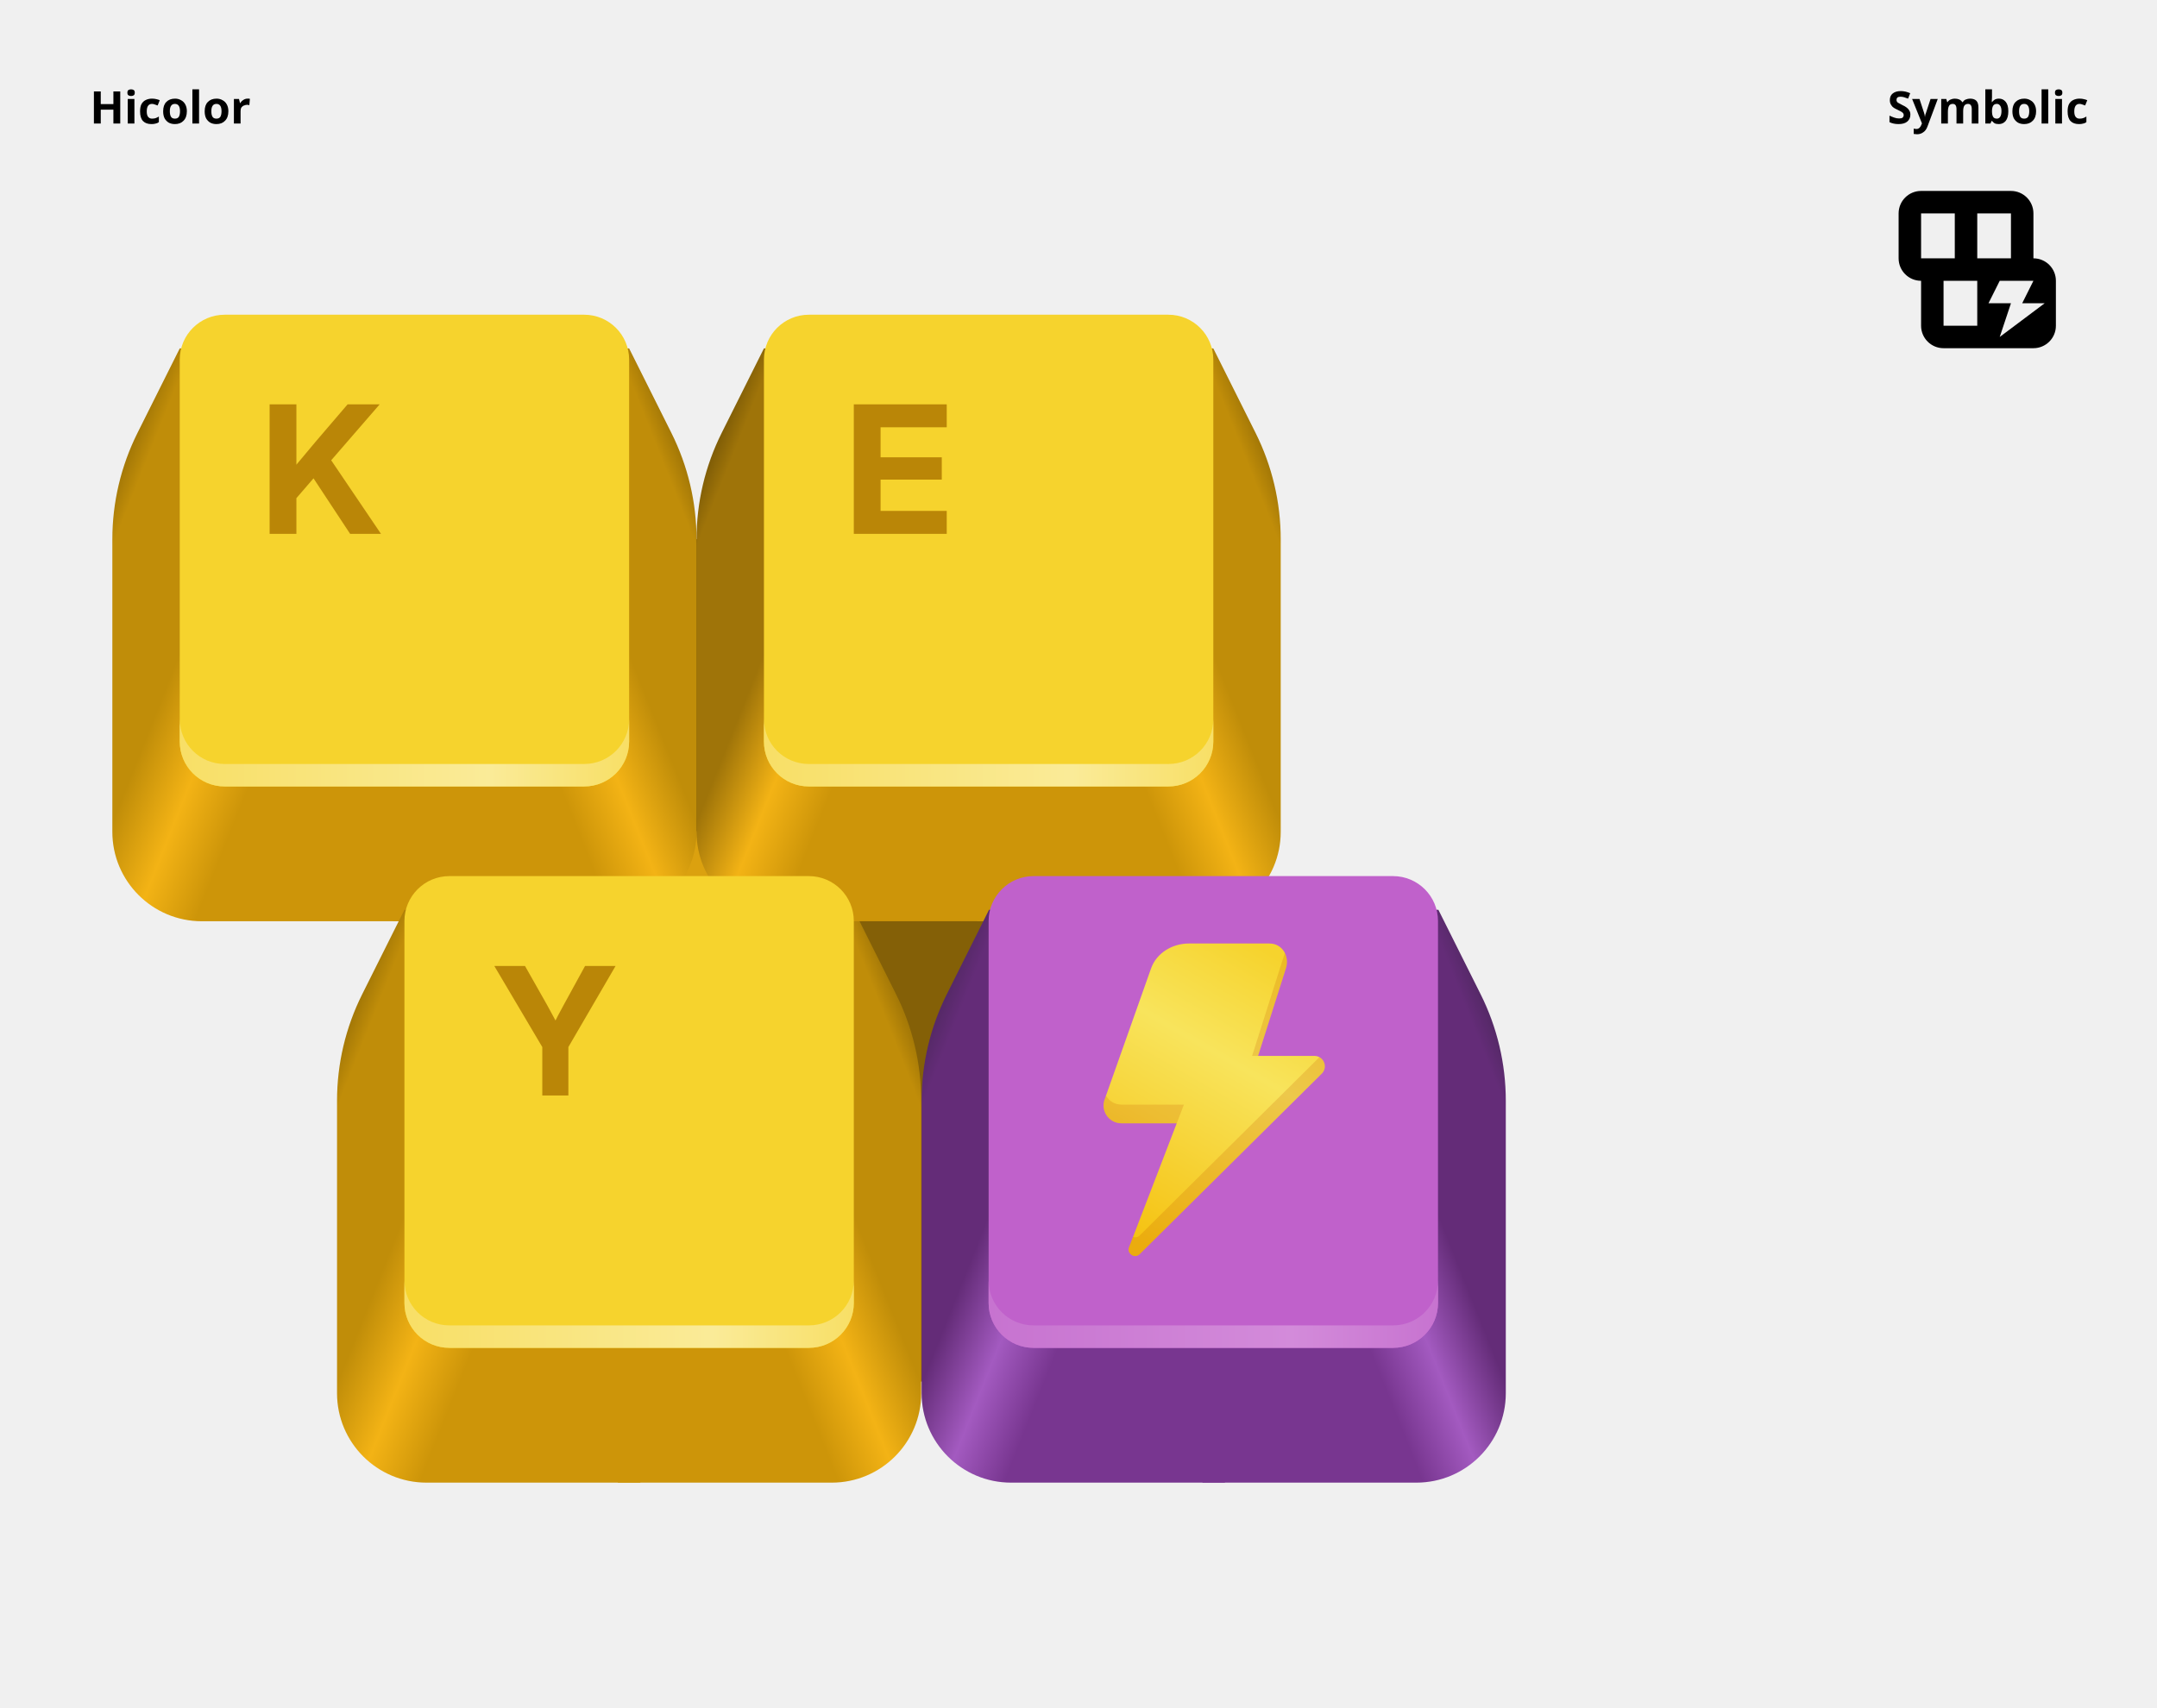
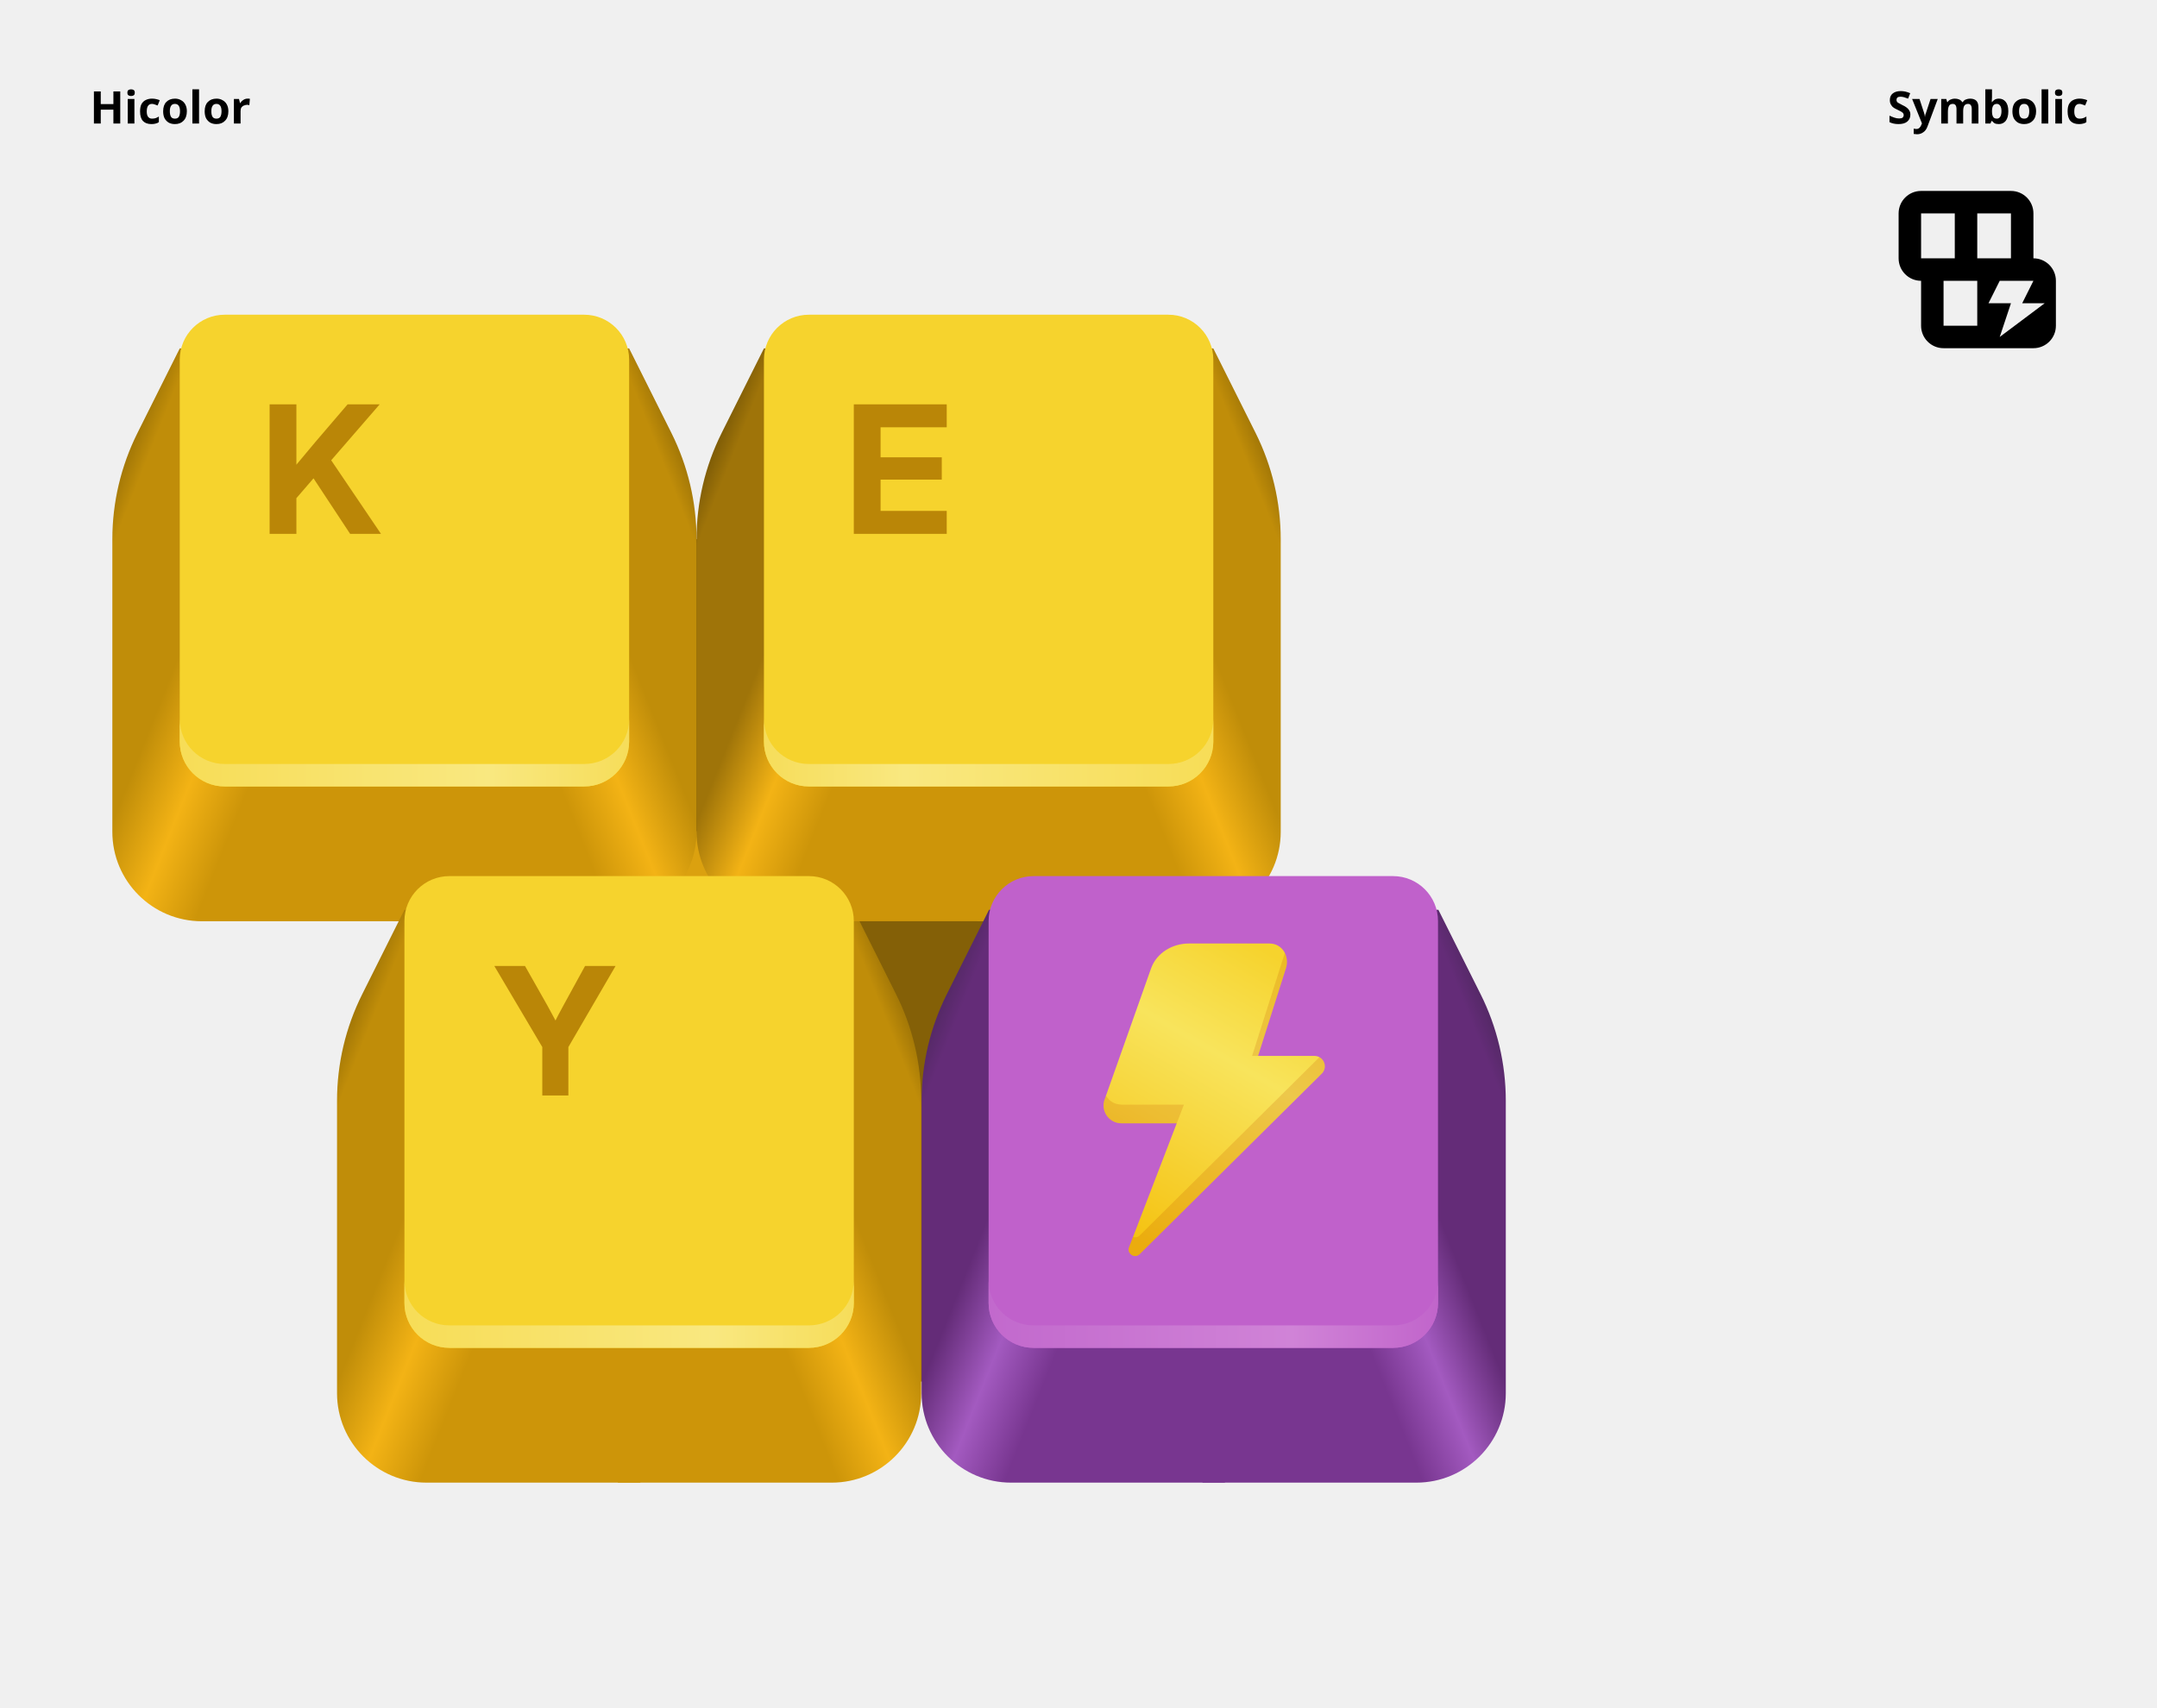
<svg xmlns="http://www.w3.org/2000/svg" xmlns:xlink="http://www.w3.org/1999/xlink" width="192" height="152" id="svg11300" version="1.0" style="display:inline;enable-background:new" viewBox="0 0 192 152" xml:space="preserve">
  <defs id="defs3">
+     <linearGradient id="linearGradient8">
+       <stop style="stop-color:#f7dd57;stop-opacity:1;" offset="0" id="stop6" />
+       <stop style="stop-color:#f9e880;stop-opacity:1;" offset="0.687" id="stop7" />
+       <stop style="stop-color:#f6dd5a;stop-opacity:1;" offset="1" id="stop8" />
+     </linearGradient>
    <linearGradient id="linearGradient134">
-       <stop style="stop-color:#c773d0;stop-opacity:1;" offset="0" id="stop134" />
-       <stop style="stop-color:#d38bda;stop-opacity:1;" offset="0.674" id="stop136" />
-       <stop style="stop-color:#c773d0;stop-opacity:1;" offset="1" id="stop135" />
-     </linearGradient>
-     <linearGradient id="linearGradient107">
-       <stop style="stop-color:#f8df66;stop-opacity:1;" offset="0" id="stop109" />
-       <stop style="stop-color:#faeb98;stop-opacity:1;" offset="0.687" id="stop129" />
-       <stop style="stop-color:#f8df66;stop-opacity:1;" offset="1" id="stop110" />
+       <stop style="stop-color:#c269cd;stop-opacity:1;" offset="0" id="stop134" />
+       <stop style="stop-color:#d083d7;stop-opacity:1;" offset="0.674" id="stop136" />
+       <stop style="stop-color:#c165cb;stop-opacity:1;" offset="1" id="stop135" />
    </linearGradient>
    <linearGradient id="linearGradient71">
      <stop style="stop-color:#783690;stop-opacity:1" offset="0" id="stop66" />
      <stop style="stop-color:#783690;stop-opacity:1" offset="0.426" id="stop67" />
      <stop style="stop-color:#a35ac0;stop-opacity:1;" offset="0.563" id="stop68" />
      <stop style="stop-color:#642c78;stop-opacity:1" offset="0.705" id="stop69" />
      <stop style="stop-color:#642c78;stop-opacity:1" offset="0.955" id="stop70" />
      <stop style="stop-color:#562968;stop-opacity:1;" offset="1" id="stop71" />
    </linearGradient>
    <linearGradient id="linearGradient47">
      <stop style="stop-color:#cd9509;stop-opacity:1;" offset="0" id="stop42" />
      <stop style="stop-color:#cd9509;stop-opacity:1;" offset="0.426" id="stop43" />
      <stop style="stop-color:#f3b315;stop-opacity:1;" offset="0.563" id="stop44" />
      <stop style="stop-color:#9f7409;stop-opacity:1;" offset="0.705" id="stop45" />
      <stop style="stop-color:#9f7409;stop-opacity:1;" offset="0.955" id="stop46" />
      <stop style="stop-color:#815e07;stop-opacity:1;" offset="1" id="stop47" />
    </linearGradient>
    <linearGradient id="linearGradient16">
      <stop style="stop-color:#cd9509;stop-opacity:1;" offset="0" id="stop11" />
      <stop style="stop-color:#cd9509;stop-opacity:1;" offset="0.426" id="stop12" />
      <stop style="stop-color:#f3b315;stop-opacity:1;" offset="0.563" id="stop13" />
      <stop style="stop-color:#c08d09;stop-opacity:1;" offset="0.705" id="stop14" />
      <stop style="stop-color:#c08d09;stop-opacity:1;" offset="0.955" id="stop15" />
      <stop style="stop-color:#a57907;stop-opacity:1;" offset="1" id="stop16" />
    </linearGradient>
    <linearGradient y2="236" x2="96" y1="236" x1="32" gradientTransform="translate(604.8168,170.5864)" gradientUnits="userSpaceOnUse" id="linearGradient1099" xlink:href="#linearGradient1036" />
    <linearGradient id="linearGradient1036">
      <stop id="stop1032" offset="0" style="stop-color:#d5d3cf;stop-opacity:1;" />
      <stop id="stop1034" offset="1" style="stop-color:#f6f5f4;stop-opacity:1" />
    </linearGradient>
    <radialGradient r="32" fy="-76" fx="-244" cy="-76" cx="-244" gradientTransform="matrix(0.8833333,0,0,0.8833333,-460.3502,463.1197)" gradientUnits="userSpaceOnUse" id="radialGradient1103" xlink:href="#linearGradient1069" />
    <linearGradient id="linearGradient1069">
      <stop id="stop1065" offset="0" style="stop-color:#d5d3cf;stop-opacity:1" />
      <stop id="stop1067-1" offset="1" style="stop-color:#949390;stop-opacity:1" />
    </linearGradient>
    <linearGradient gradientUnits="userSpaceOnUse" y2="232" x2="64" y1="262.5" x1="64" id="linearGradient1027" xlink:href="#linearGradient1025" gradientTransform="translate(-470.5864,432.8168)" />
    <linearGradient id="linearGradient1025">
      <stop id="stop1021" offset="0" style="stop-color:#9a9996;stop-opacity:1" />
      <stop id="stop1023" offset="1" style="stop-color:#77767b;stop-opacity:1" />
    </linearGradient>
    <clipPath clipPathUnits="userSpaceOnUse" id="clipPath1609-7">
      <path id="path1611-5" d="m 252,116 28,-28 v -8 h -36 v 36 z" style="fill:#e74747;stroke:none;stroke-width:0.25px;stroke-linecap:butt;stroke-linejoin:miter;stroke-opacity:1" />
    </clipPath>
    <linearGradient id="linearGradient1697">
      <stop id="stop1685" offset="0" style="stop-color:#deddda;stop-opacity:1" />
      <stop style="stop-color:#eeeeec;stop-opacity:1" offset="0.045" id="stop1687" />
      <stop id="stop1689" offset="0.091" style="stop-color:#deddda;stop-opacity:1" />
      <stop style="stop-color:#deddda;stop-opacity:1" offset="0.909" id="stop1691" />
      <stop id="stop1693" offset="0.955" style="stop-color:#eeeeec;stop-opacity:1" />
      <stop id="stop1695" offset="1" style="stop-color:#c0bfbc;stop-opacity:1" />
    </linearGradient>
    <clipPath clipPathUnits="userSpaceOnUse" id="clipPath1289">
      <path style="display:inline;opacity:1;vector-effect:none;fill:none;fill-opacity:1;stroke:#000000;stroke-width:4;stroke-linecap:round;stroke-linejoin:round;stroke-miterlimit:4;stroke-dasharray:none;stroke-dashoffset:0;stroke-opacity:1;marker:none;marker-start:none;marker-mid:none;marker-end:none;paint-order:normal;enable-background:new" d="m 64,-148 h 64 l 64,-64 64,64 h 192 c 17.728,0 32,14.272 32,32 v 288 c 0,17.728 -14.272,32 -32,32 H 256 l -64,-64 -64,64 H 64 C 46.272,204 32,189.728 32,172 v -288 c 0,-17.728 14.409,-34.199 32,-32 z" id="path1291" />
    </clipPath>
    <linearGradient id="paint3_linear-2-6-5" x2="1" gradientUnits="userSpaceOnUse" gradientTransform="matrix(0,6,-12,0,-64,209.9969)">
      <stop stop-color="#C01C27" id="stop91-0-7-4" />
      <stop offset="1" stop-color="#E01B24" id="stop93-2-5-7" />
    </linearGradient>
    <clipPath clipPathUnits="userSpaceOnUse" id="clipPath1609">
      <path id="path1611" d="m 252,116 28,-28 v -8 h -36 v 36 z" style="fill:#e74747;stroke:none;stroke-width:0.25px;stroke-linecap:butt;stroke-linejoin:miter;stroke-opacity:1" />
    </clipPath>
    <linearGradient id="linearGradient138">
      <stop style="stop-color:#f6d32d;stop-opacity:1;" offset="0" id="stop138" />
      <stop style="stop-color:#f8e45c;stop-opacity:1" offset="0.36" id="stop140" />
      <stop style="stop-color:#f5c211;stop-opacity:1" offset="1" id="stop139" />
    </linearGradient>
    <linearGradient id="linearGradient128">
      <stop style="stop-color:#cd9509;stop-opacity:1;" offset="0" id="stop123" />
      <stop style="stop-color:#cd9509;stop-opacity:1;" offset="0.519" id="stop124" />
      <stop style="stop-color:#f3b315;stop-opacity:1;" offset="0.629" id="stop125" />
      <stop style="stop-color:#a07407;stop-opacity:1;" offset="0.764" id="stop126" />
      <stop style="stop-color:#a07407;stop-opacity:1;" offset="0.955" id="stop127" />
      <stop style="stop-color:#8d6606;stop-opacity:1;" offset="1" id="stop128" />
    </linearGradient>
    <linearGradient id="linearGradient122">
      <stop style="stop-color:#cd9509;stop-opacity:1;" offset="0" id="stop117" />
      <stop style="stop-color:#cd9509;stop-opacity:1;" offset="0.519" id="stop118" />
      <stop style="stop-color:#f3b315;stop-opacity:1;" offset="0.629" id="stop119" />
      <stop style="stop-color:#c08d09;stop-opacity:1;" offset="0.764" id="stop120" />
      <stop style="stop-color:#c08d09;stop-opacity:1;" offset="0.955" id="stop121" />
      <stop style="stop-color:#bc8908;stop-opacity:1;" offset="1" id="stop122" />
    </linearGradient>
    <linearGradient id="linearGradient116">
      <stop style="stop-color:#783690;stop-opacity:1;" offset="0" id="stop111" />
      <stop style="stop-color:#783690;stop-opacity:1;" offset="0.519" id="stop112" />
      <stop style="stop-color:#ac68c7;stop-opacity:1;" offset="0.629" id="stop113" />
      <stop style="stop-color:#642c78;stop-opacity:1;" offset="0.764" id="stop114" />
      <stop style="stop-color:#642c78;stop-opacity:1;" offset="0.955" id="stop115" />
      <stop style="stop-color:#5d286f;stop-opacity:1;" offset="1" id="stop116" />
    </linearGradient>
    <linearGradient id="linearGradient108">
      <stop style="stop-color:#cd9509;stop-opacity:1;" offset="0" id="stop103" />
      <stop style="stop-color:#cd9509;stop-opacity:1;" offset="0.519" id="stop104" />
      <stop style="stop-color:#f3b315;stop-opacity:1;" offset="0.629" id="stop105" />
      <stop style="stop-color:#b38208;stop-opacity:1;" offset="0.764" id="stop106" />
      <stop style="stop-color:#b38208;stop-opacity:1;" offset="0.955" id="stop107" />
      <stop style="stop-color:#ad7d07;stop-opacity:1;" offset="1" id="stop108" />
    </linearGradient>
    <radialGradient r="32" fy="-76" fx="-244" cy="-76" cx="-244" gradientTransform="matrix(0.8833333,0,0,0.8833333,-460.3502,463.1197)" gradientUnits="userSpaceOnUse" id="radialGradient1103-3" xlink:href="#linearGradient1069" />
    <clipPath clipPathUnits="userSpaceOnUse" id="clipPath1609-7-4">
      <path id="path1611-5-7" d="m 252,116 28,-28 v -8 h -36 v 36 z" style="fill:#e74747;stroke:none;stroke-width:0.25px;stroke-linecap:butt;stroke-linejoin:miter;stroke-opacity:1" />
    </clipPath>
    <clipPath clipPathUnits="userSpaceOnUse" id="clipPath1289-6">
      <path style="display:inline;opacity:1;vector-effect:none;fill:none;fill-opacity:1;stroke:#000000;stroke-width:4;stroke-linecap:round;stroke-linejoin:round;stroke-miterlimit:4;stroke-dasharray:none;stroke-dashoffset:0;stroke-opacity:1;marker:none;marker-start:none;marker-mid:none;marker-end:none;paint-order:normal;enable-background:new" d="m 64,-148 h 64 l 64,-64 64,64 h 192 c 17.728,0 32,14.272 32,32 v 288 c 0,17.728 -14.272,32 -32,32 H 256 l -64,-64 -64,64 H 64 C 46.272,204 32,189.728 32,172 v -288 c 0,-17.728 14.409,-34.199 32,-32 z" id="path1291-8" />
    </clipPath>
    <linearGradient id="paint3_linear-2-6-5-8" x2="1" gradientUnits="userSpaceOnUse" gradientTransform="matrix(0,6,-12,0,-64,209.9969)">
      <stop stop-color="#C01C27" id="stop91-0-7-4-4" />
      <stop offset="1" stop-color="#E01B24" id="stop93-2-5-7-3" />
    </linearGradient>
    <clipPath clipPathUnits="userSpaceOnUse" id="clipPath1609-1">
      <path id="path1611-4" d="m 252,116 28,-28 v -8 h -36 v 36 z" style="fill:#e74747;stroke:none;stroke-width:0.25px;stroke-linecap:butt;stroke-linejoin:miter;stroke-opacity:1" />
    </clipPath>
    <linearGradient xlink:href="#linearGradient108" id="linearGradient23" gradientUnits="userSpaceOnUse" gradientTransform="translate(256.3032,-14.55844)" x1="-394.484" y1="291.078" x2="-363.052" y2="277.582" />
    <linearGradient xlink:href="#linearGradient108" id="linearGradient24" gradientUnits="userSpaceOnUse" gradientTransform="matrix(-1,0,0,1,-530.6127,-14.55844)" x1="-394.484" y1="291.078" x2="-363.052" y2="277.582" />
    <linearGradient xlink:href="#linearGradient122" id="linearGradient25" gradientUnits="userSpaceOnUse" gradientTransform="translate(238.3032,-60.55847)" x1="-394.484" y1="291.078" x2="-363.052" y2="277.582" />
    <linearGradient xlink:href="#linearGradient108" id="linearGradient26" gradientUnits="userSpaceOnUse" gradientTransform="matrix(-1,0,0,1,-548.6127,-60.55847)" x1="-394.484" y1="291.078" x2="-363.052" y2="277.582" />
    <linearGradient xlink:href="#linearGradient138" id="linearGradient27" gradientUnits="userSpaceOnUse" gradientTransform="translate(281.8857,-3.077879)" x1="-340.763" y1="247.071" x2="-354.817" y2="271.415" />
    <linearGradient xlink:href="#linearGradient116" id="linearGradient28" gradientUnits="userSpaceOnUse" gradientTransform="matrix(-1,0,0,1,-484.6127,-14.55844)" x1="-394.484" y1="291.078" x2="-363.052" y2="277.582" />
    <linearGradient xlink:href="#linearGradient116" id="linearGradient29" gradientUnits="userSpaceOnUse" gradientTransform="translate(302.3032,-14.55844)" x1="-394.484" y1="291.078" x2="-363.052" y2="277.582" />
    <linearGradient xlink:href="#linearGradient108" id="linearGradient30" gradientUnits="userSpaceOnUse" gradientTransform="translate(284.3032,-60.55847)" x1="-394.484" y1="291.078" x2="-363.052" y2="277.582" />
    <linearGradient xlink:href="#linearGradient128" id="linearGradient31" gradientUnits="userSpaceOnUse" gradientTransform="matrix(-1,0,0,1,-502.6127,-60.55847)" x1="-394.484" y1="291.078" x2="-363.052" y2="277.582" />
    <linearGradient xlink:href="#linearGradient16" id="linearGradient52" gradientUnits="userSpaceOnUse" gradientTransform="translate(424.4579,-53.05845)" x1="-394.484" y1="291.078" x2="-360.762" y2="277.624" />
    <linearGradient xlink:href="#linearGradient138" id="linearGradient3" gradientUnits="userSpaceOnUse" gradientTransform="translate(281.8857,-3.077879)" x1="-340.763" y1="247.071" x2="-354.817" y2="271.415" />
    <linearGradient xlink:href="#linearGradient16" id="linearGradient33" gradientUnits="userSpaceOnUse" gradientTransform="matrix(-1,0,0,1,-368.4579,-53.05845)" x1="-394.484" y1="291.078" x2="-360.762" y2="277.624" />
    <linearGradient xlink:href="#linearGradient47" id="linearGradient41" gradientUnits="userSpaceOnUse" gradientTransform="matrix(-1,0,0,1,-316.4579,-53.05845)" x1="-394.484" y1="291.078" x2="-360.762" y2="277.624" />
    <linearGradient xlink:href="#linearGradient16" id="linearGradient42" gradientUnits="userSpaceOnUse" gradientTransform="translate(476.4579,-53.05845)" x1="-394.484" y1="291.078" x2="-360.762" y2="277.624" />
    <linearGradient xlink:href="#linearGradient16" id="linearGradient50" gradientUnits="userSpaceOnUse" gradientTransform="matrix(-1,0,0,1,-348.4579,-3.077915)" x1="-394.484" y1="291.078" x2="-360.762" y2="277.624" />
    <linearGradient xlink:href="#linearGradient16" id="linearGradient51" gradientUnits="userSpaceOnUse" gradientTransform="translate(444.4579,-3.077915)" x1="-394.484" y1="291.078" x2="-360.762" y2="277.624" />
    <linearGradient xlink:href="#linearGradient71" id="linearGradient53" gradientUnits="userSpaceOnUse" gradientTransform="matrix(-1,0,0,1,-296.4228,-3.077915)" x1="-394.484" y1="291.078" x2="-360.762" y2="277.624" />
    <linearGradient xlink:href="#linearGradient71" id="linearGradient54" gradientUnits="userSpaceOnUse" gradientTransform="translate(496.4931,-3.077915)" x1="-394.484" y1="291.078" x2="-360.762" y2="277.624" />
    <radialGradient r="32" fy="-76" fx="-244" cy="-76" cx="-244" gradientTransform="matrix(0.8833333,0,0,0.8833333,-460.3502,463.1197)" gradientUnits="userSpaceOnUse" id="radialGradient1103-9" xlink:href="#linearGradient1069" />
    <clipPath clipPathUnits="userSpaceOnUse" id="clipPath1609-7-5">
      <path id="path1611-5-9" d="m 252,116 28,-28 v -8 h -36 v 36 z" style="fill:#e74747;stroke:none;stroke-width:0.25px;stroke-linecap:butt;stroke-linejoin:miter;stroke-opacity:1" />
    </clipPath>
    <clipPath clipPathUnits="userSpaceOnUse" id="clipPath1289-61">
      <path style="display:inline;opacity:1;vector-effect:none;fill:none;fill-opacity:1;stroke:#000000;stroke-width:4;stroke-linecap:round;stroke-linejoin:round;stroke-miterlimit:4;stroke-dasharray:none;stroke-dashoffset:0;stroke-opacity:1;marker:none;marker-start:none;marker-mid:none;marker-end:none;paint-order:normal;enable-background:new" d="m 64,-148 h 64 l 64,-64 64,64 h 192 c 17.728,0 32,14.272 32,32 v 288 c 0,17.728 -14.272,32 -32,32 H 256 l -64,-64 -64,64 H 64 C 46.272,204 32,189.728 32,172 v -288 c 0,-17.728 14.409,-34.199 32,-32 z" id="path1291-2" />
    </clipPath>
    <linearGradient id="paint3_linear-2-6-5-9" x2="1" gradientUnits="userSpaceOnUse" gradientTransform="matrix(0,6,-12,0,-64,209.9969)">
      <stop stop-color="#C01C27" id="stop91-0-7-4-3" />
      <stop offset="1" stop-color="#E01B24" id="stop93-2-5-7-1" />
    </linearGradient>
    <clipPath clipPathUnits="userSpaceOnUse" id="clipPath1609-9">
      <path id="path1611-47" d="m 252,116 28,-28 v -8 h -36 v 36 z" style="fill:#e74747;stroke:none;stroke-width:0.25px;stroke-linecap:butt;stroke-linejoin:miter;stroke-opacity:1" />
    </clipPath>
    <radialGradient r="32" fy="-76" fx="-244" cy="-76" cx="-244" gradientTransform="matrix(0.8833333,0,0,0.8833333,-460.3502,463.1197)" gradientUnits="userSpaceOnUse" id="radialGradient1103-3-2" xlink:href="#linearGradient1069" />
    <clipPath clipPathUnits="userSpaceOnUse" id="clipPath1609-7-4-6">
      <path id="path1611-5-7-8" d="m 252,116 28,-28 v -8 h -36 v 36 z" style="fill:#e74747;stroke:none;stroke-width:0.25px;stroke-linecap:butt;stroke-linejoin:miter;stroke-opacity:1" />
    </clipPath>
    <clipPath clipPathUnits="userSpaceOnUse" id="clipPath1289-6-9">
      <path style="display:inline;opacity:1;vector-effect:none;fill:none;fill-opacity:1;stroke:#000000;stroke-width:4;stroke-linecap:round;stroke-linejoin:round;stroke-miterlimit:4;stroke-dasharray:none;stroke-dashoffset:0;stroke-opacity:1;marker:none;marker-start:none;marker-mid:none;marker-end:none;paint-order:normal;enable-background:new" d="m 64,-148 h 64 l 64,-64 64,64 h 192 c 17.728,0 32,14.272 32,32 v 288 c 0,17.728 -14.272,32 -32,32 H 256 l -64,-64 -64,64 H 64 C 46.272,204 32,189.728 32,172 v -288 c 0,-17.728 14.409,-34.199 32,-32 z" id="path1291-8-2" />
    </clipPath>
    <linearGradient id="paint3_linear-2-6-5-8-6" x2="1" gradientUnits="userSpaceOnUse" gradientTransform="matrix(0,6,-12,0,-64,209.9969)">
      <stop stop-color="#C01C27" id="stop91-0-7-4-4-6" />
      <stop offset="1" stop-color="#E01B24" id="stop93-2-5-7-3-4" />
    </linearGradient>
    <clipPath clipPathUnits="userSpaceOnUse" id="clipPath1609-1-9">
      <path id="path1611-4-5" d="m 252,116 28,-28 v -8 h -36 v 36 z" style="fill:#e74747;stroke:none;stroke-width:0.25px;stroke-linecap:butt;stroke-linejoin:miter;stroke-opacity:1" />
    </clipPath>
-     <linearGradient xlink:href="#linearGradient107" id="linearGradient110" x1="8" y1="223.019" x2="48" y2="223.019" gradientUnits="userSpaceOnUse" />
-     <linearGradient xlink:href="#linearGradient107" id="linearGradient131" x1="60" y1="223.019" x2="100" y2="223.019" gradientUnits="userSpaceOnUse" />
-     <linearGradient xlink:href="#linearGradient107" id="linearGradient133" x1="28" y1="273" x2="68" y2="273" gradientUnits="userSpaceOnUse" />
+     <linearGradient xlink:href="#linearGradient8" id="linearGradient110" x1="8" y1="223.019" x2="48" y2="223.019" gradientUnits="userSpaceOnUse" />
+     <linearGradient xlink:href="#linearGradient8" id="linearGradient131" x1="60" y1="223.019" x2="100" y2="223.019" gradientUnits="userSpaceOnUse" gradientTransform="matrix(-1,0,0,1,160,0)" />
+     <linearGradient xlink:href="#linearGradient8" id="linearGradient133" x1="28" y1="273" x2="68" y2="273" gradientUnits="userSpaceOnUse" />
    <linearGradient xlink:href="#linearGradient134" id="linearGradient135" x1="80" y1="273" x2="120" y2="273" gradientUnits="userSpaceOnUse" />
  </defs>
  <g id="layer1" style="display:inline" transform="translate(8,-156)">
    <g id="layer4" style="display:inline">
      <rect y="172" x="9.2651362e-08" height="128" width="128" id="hicolor" style="display:inline;overflow:visible;visibility:visible;fill:#f0f0f0;fill-opacity:0;fill-rule:nonzero;stroke:none;stroke-width:0.5;marker:none;enable-background:accumulate" />
      <rect style="display:inline;overflow:visible;visibility:visible;fill:#f0f0f0;fill-opacity:0;fill-rule:nonzero;stroke:none;stroke-width:0.5;marker:none;enable-background:accumulate" id="symbolic" width="16" height="16" x="160" y="172" />
    </g>
    <g id="layer2" style="display:inline">
      <g style="display:inline;fill:#000000;enable-background:new" transform="matrix(7.991171,0,0,8.003641,-167.7909,-4846.078)" id="g12027" />
      <rect style="display:inline;overflow:visible;visibility:visible;fill:#f0f0f0;fill-opacity:1;fill-rule:nonzero;stroke:none;stroke-width:0.5;marker:none;enable-background:accumulate" id="128" width="128" height="128" x="9.2651362e-08" y="172" />
      <g id="g883" style="fill:none;fill-opacity:0.251;stroke:#a579b3;stroke-opacity:1" transform="translate(-24,24)" />
      <g id="g900" style="fill:none;fill-opacity:0.251;stroke:#a579b3;stroke-opacity:1" transform="translate(-24,24)" />
      <rect y="172" x="160" height="16" width="16" id="16" style="display:inline;overflow:visible;visibility:visible;fill:#f0f0f0;fill-opacity:1;fill-rule:nonzero;stroke:none;stroke-width:0.5;marker:none;enable-background:accumulate" />
      <text xml:space="preserve" style="font-style:normal;font-variant:normal;font-weight:bold;font-stretch:normal;font-size:4px;line-height:125%;font-family:Cantarell;-inkscape-font-specification:'Cantarell, Bold';text-align:start;writing-mode:lr-tb;text-anchor:start;display:inline;fill:#000000;fill-opacity:1;stroke:none;stroke-width:0.333;enable-background:new" x="0" y="167" id="text863">
        <tspan style="font-size:4px;stroke-width:0.333" id="tspan861" x="0" y="167">Hicolor</tspan>
      </text>
      <text id="text867" y="167" x="160" style="font-style:normal;font-variant:normal;font-weight:bold;font-stretch:normal;font-size:4px;line-height:125%;font-family:Cantarell;-inkscape-font-specification:'Cantarell, Bold';text-align:start;writing-mode:lr-tb;text-anchor:start;display:inline;fill:#000000;fill-opacity:1;stroke:none;stroke-width:0.333;enable-background:new" xml:space="preserve">
        <tspan y="167" x="160" id="tspan865" style="font-size:4px;stroke-width:0.333">Symbolic</tspan>
      </text>
    </g>
    <g id="layer9" style="display:inline">
      <g style="display:inline;enable-background:new" id="g79" transform="translate(-62.91455,436.9156)">
        <g id="layer1-7" style="display:inline" transform="translate(8,-156)">
          <g id="layer4-7" style="display:inline" />
          <g id="layer2-5" style="display:inline">
            <g style="display:inline;fill:#000000;enable-background:new" transform="matrix(7.991171,0,0,8.003641,-167.7909,-4846.078)" id="g12027-9" />
            <g id="g883-7" style="fill:none;fill-opacity:0.251;stroke:#a579b3;stroke-opacity:1" transform="translate(-24,24)" />
            <g id="g900-6" style="fill:none;fill-opacity:0.251;stroke:#a579b3;stroke-opacity:1" transform="translate(-24,24)" />
            <path id="rect51" style="color:#000000;display:inline;fill:#000000;-inkscape-stroke:none;enable-background:new" d="m 217.915,-107.916 c -1.105,0 -2,0.895 -2,2 v 4 c 0,1.105 0.895,2 2,2 v 4 c 0,1.105 0.895,2 2,2 h 3 1 4 c 1.105,0 2,-0.895 2,-2 v -4 c 0,-1.105 -0.895,-2 -2,-2 v -4 c 0,-1.105 -0.895,-2 -2,-2 h -3 -2 z m 0,2 h 3 v 4 h -3 z m 5,0 h 3 v 4 h -2 -1 z m -3,6 h 1 2 v 4 h -3 z m 5,0 h 3 l -1,2 h 2 l -4,3 1,-3 h -2 z" />
          </g>
          <g id="layer9-3" style="display:inline" />
        </g>
      </g>
    </g>
    <g id="g56">
      <rect style="fill:#9a9996;stroke-width:2" id="rect72" width="20" height="22" x="-480.984" y="216.958" />
      <rect ry="8" rx="8" y="198.958" x="-514.984" height="76" width="112" id="rect49" style="display:inline;vector-effect:none;fill:#c64600;fill-opacity:1;stroke:none;stroke-width:0.25;stroke-linecap:butt;stroke-linejoin:miter;stroke-miterlimit:4;stroke-dasharray:none;stroke-dashoffset:0;stroke-opacity:1;marker:none;marker-start:none;marker-mid:none;marker-end:none;paint-order:normal;enable-background:new" />
      <rect style="display:inline;vector-effect:none;fill:#ff7800;fill-opacity:1;stroke:none;stroke-width:0.25;stroke-linecap:butt;stroke-linejoin:miter;stroke-miterlimit:4;stroke-dasharray:none;stroke-dashoffset:0;stroke-opacity:1;marker:none;marker-start:none;marker-mid:none;marker-end:none;paint-order:normal;enable-background:new" id="rect50" width="112" height="82" x="-514.984" y="186.957" rx="8" ry="8" />
      <rect style="fill:#c64600;fill-opacity:0.712;stroke-width:2" id="rect71" width="20" height="22" x="472.984" y="-212.958" transform="scale(-1)" ry="4" rx="4" />
      <rect style="fill:#c64600;fill-opacity:0.712;stroke-width:2" id="rect76" width="20" height="22" x="-426.984" y="242.958" ry="4" rx="4" />
      <rect style="fill:#c64600;fill-opacity:0.712;stroke-width:2" id="rect77" width="20" height="22" x="-510.984" y="242.958" ry="4" rx="4" />
      <rect style="fill:#c64600;fill-opacity:0.712;stroke-width:2" id="rect78" width="56" height="22" x="-486.984" y="242.958" ry="4" rx="4" />
      <rect style="fill:#c64600;fill-opacity:0.712;stroke-width:2" id="rect81" width="14" height="22" x="-510.984" y="190.958" ry="4" rx="4" />
      <rect style="fill:#c64600;fill-opacity:0.712;stroke-width:2" id="rect83" width="20" height="22" x="448.984" y="-212.958" transform="scale(-1)" ry="4" rx="4" />
      <rect style="fill:#9a9996;stroke-width:2" id="rect84" width="20" height="22" x="424.984" y="-212.958" transform="scale(-1)" ry="4" rx="4" />
      <rect style="fill:#c64600;fill-opacity:0.712;stroke-width:2" id="rect85" width="14" height="22" x="-420.984" y="190.958" ry="4" rx="4" />
      <rect style="fill:#c64600;fill-opacity:0.712;stroke-width:2" id="rect86" width="20" height="22" x="484.984" y="-238.958" transform="scale(-1)" ry="4" rx="4" />
      <rect style="fill:#c64600;fill-opacity:0.712;stroke-width:2" id="rect87" width="20" height="22" x="460.984" y="-238.958" transform="scale(-1)" ry="4" rx="4" />
      <rect style="fill:#9a9996;stroke-width:2" id="rect89" width="20" height="22" x="436.984" y="-238.958" transform="scale(-1)" ry="4" rx="4" />
      <rect style="fill:#c64600;fill-opacity:0.712;stroke-width:2" id="rect90" width="20" height="22" x="412.984" y="-238.958" transform="scale(-1)" ry="4" rx="4" />
      <path id="rect91" style="fill:#f8e45c;stroke-width:2" d="m -448.491,184.976 c -6.561,17.497 -13.123,34.994 -19.684,52.491 -1.551,4.137 0.773,7.491 5.191,7.491 h 8.5 c -3.373,8.995 -6.746,17.99 -10.119,26.985 -3.524,9.397 -0.628,11.262 6.469,4.165 l 45.494,-45.494 a 3.314,3.314 0 0 0 -2.343,-5.657 h -8.5 c 4.564,-12.17 9.127,-24.34 13.691,-36.509 1.551,-4.137 -0.773,-7.491 -5.191,-7.491 h -27.708 c -2.37,0 -4.967,1.799 -5.799,4.019 z" />
      <path id="path2" style="fill:#000000;fill-opacity:0.236;stroke-width:2" d="m -409.671,184.069 c -0.041,0.126 -0.073,0.251 -0.121,0.379 l -15.191,40.51 h 1.5 l 13.691,-36.51 c 0.614,-1.637 0.611,-3.146 0.121,-4.379 z m -2.701,42.182 c -0.081,0.127 -0.17,0.248 -0.268,0.363 l -45.494,45.494 c -4.065,4.065 -6.743,5.176 -7.635,3.629 -1.343,5.942 1.637,6.369 7.635,0.371 l 45.494,-45.494 c 1.172,-1.181 1.286,-3.048 0.268,-4.363 z m -55.924,11.596 c -1.273,3.96 1.031,7.111 5.312,7.111 h 8.5 l 1.5,-4 h -10 c -2.67,0 -4.565,-1.23 -5.312,-3.111 z" />
    </g>
    <g id="g57">
      <g id="g39" transform="translate(88.27964,-18.12039)">
        <path id="path32" style="fill:#e66100;fill-opacity:1;stroke-width:2" d="m -433.434,198.64 -4.257,11.353 a 27.371,27.371 0 0 0 -1.743,9.61 v 19.047 c 0,1.644 0.492,3.167 1.336,4.436 l 4.664,-12.436 h 2 z" />
        <path id="path33" style="fill:#e66100;fill-opacity:1;stroke-width:2" d="m -397.435,198.64 4.257,11.353 a 27.371,27.371 0 0 1 1.743,9.61 v 19.047 c 0,1.644 -0.492,3.167 -1.336,4.436 l -4.664,-12.436 h -2 z" />
        <path id="path34" style="fill:#c64600;fill-opacity:1;stroke-width:2" d="m -398.948,226.614 -32.986,0.035 -6.164,16.436 c 1.431,2.151 3.876,3.564 6.664,3.564 h 32 c 2.788,0 5.231,-1.414 6.662,-3.564 z" />
        <path id="path35" style="fill:#ff7800;stroke-width:2" d="m -429.531,195.524 a 64.699,64.699 0 0 0 28.072,0.013 l 0.119,-0.026 a 3.214,3.214 0 0 1 3.906,3.139 v 27.878 a 5.138,5.138 0 0 1 -4.024,5.016 64.428,64.428 0 0 1 -27.953,0 l -0.119,-0.026 a 4.986,4.986 0 0 1 -3.905,-4.868 v -28 a 3.203,3.203 0 0 1 3.903,-3.126 z" />
        <path id="path36" style="fill:#d15700;fill-opacity:1;stroke-width:2" d="m -385.434,198.64 -4.257,11.353 a 27.371,27.371 0 0 0 -1.743,9.61 v 19.047 c 0,1.644 0.492,3.167 1.336,4.436 l 4.664,-12.436 h 2 z" />
        <path id="path37" style="fill:#e66100;fill-opacity:1;stroke-width:2" d="m -349.435,198.64 4.257,11.353 a 27.371,27.371 0 0 1 1.743,9.61 v 19.047 c 0,1.644 -0.492,3.167 -1.336,4.436 l -4.664,-12.436 h -2 z" />
        <path id="path38" style="fill:#c64600;fill-opacity:1;stroke-width:2" d="m -350.948,226.614 -32.986,0.035 -6.164,16.436 c 1.431,2.151 3.876,3.564 6.664,3.564 h 32 c 2.788,0 5.231,-1.414 6.662,-3.564 z" />
        <path id="path39" style="fill:#ff7800;stroke-width:2" d="m -381.531,195.524 a 64.699,64.699 0 0 0 28.072,0.013 l 0.119,-0.026 a 3.214,3.214 0 0 1 3.906,3.139 v 27.878 a 5.138,5.138 0 0 1 -4.024,5.016 64.428,64.428 0 0 1 -27.953,0 l -0.119,-0.026 a 4.986,4.986 0 0 1 -3.905,-4.868 v -28 a 3.203,3.203 0 0 1 3.903,-3.126 z" />
      </g>
      <path id="path11" style="fill:#e66100;fill-opacity:1;stroke-width:2" d="m -335.162,230.519 -4.257,11.353 a 27.371,27.371 0 0 0 -1.743,9.61 v 19.047 c 0,1.644 0.492,3.167 1.336,4.436 l 4.664,-12.436 h 2 z" />
      <path id="path12" style="fill:#e66100;fill-opacity:1;stroke-width:2" d="m -299.162,230.519 4.257,11.353 a 27.371,27.371 0 0 1 1.743,9.61 v 19.047 c 0,1.644 -0.492,3.167 -1.336,4.436 l -4.664,-12.436 h -2 z" />
      <path id="path8" style="fill:#c64600;fill-opacity:1;stroke-width:2" d="m -300.675,258.494 -32.986,0.035 -6.164,16.436 c 1.431,2.151 3.876,3.564 6.664,3.564 h 32 c 2.788,0 5.231,-1.414 6.662,-3.564 z" />
      <path id="rect3" style="fill:#ff7800;stroke-width:2" d="m -331.258,227.403 a 64.699,64.699 0 0 0 28.072,0.013 l 0.119,-0.026 a 3.214,3.214 0 0 1 3.906,3.139 v 27.878 a 5.138,5.138 0 0 1 -4.024,5.016 64.428,64.428 0 0 1 -27.953,0 l -0.119,-0.026 a 4.986,4.986 0 0 1 -3.905,-4.868 v -28 a 3.203,3.203 0 0 1 3.903,-3.126 z" />
      <path id="path28" style="fill:#d15700;fill-opacity:1;stroke-width:2" d="m -287.162,230.519 -4.257,11.353 a 27.371,27.371 0 0 0 -1.743,9.61 v 19.047 c 0,1.644 0.492,3.167 1.336,4.436 l 4.664,-12.436 h 2 z" />
      <path id="path29" style="fill:#e66100;fill-opacity:1;stroke-width:2" d="m -251.162,230.519 4.257,11.353 a 27.371,27.371 0 0 1 1.743,9.61 v 19.047 c 0,1.644 -0.492,3.167 -1.336,4.436 l -4.664,-12.436 h -2 z" />
      <path id="path30" style="fill:#c64600;fill-opacity:1;stroke-width:2" d="m -252.675,258.494 -32.986,0.035 -6.164,16.436 c 1.431,2.151 3.876,3.564 6.664,3.564 h 32 c 2.788,0 5.231,-1.414 6.662,-3.564 z" />
      <path id="path31" style="fill:#ff7800;stroke-width:2" d="m -283.258,227.403 a 64.699,64.699 0 0 0 28.072,0.013 l 0.119,-0.026 a 3.214,3.214 0 0 1 3.906,3.139 v 27.878 a 5.138,5.138 0 0 1 -4.024,5.016 64.428,64.428 0 0 1 -27.953,0 l -0.119,-0.026 a 4.986,4.986 0 0 1 -3.905,-4.868 v -28 a 3.203,3.203 0 0 1 3.903,-3.126 z" />
    </g>
    <g id="g58">
      <rect style="fill:#846007;fill-opacity:1;stroke:#1c71d8;stroke-width:2;stroke-opacity:1" id="rect2" width="34" height="60" x="-138.155" y="204.519" />
      <rect style="fill:#dfa410;fill-opacity:1;stroke-width:2" id="rect4" width="4" height="6" x="-134.155" y="222.519" />
      <path id="path4-1" style="fill:url(#linearGradient31);stroke-width:2" d="m -108.536,184.519 v 46 h -15.654 c -4.398,0 -7.965,-3.566 -7.965,-7.965 v -21.035 c 0,-3.288 0.766,-6.532 2.236,-9.473 l 3.764,-7.527 z" />
      <path id="path5" style="fill:url(#linearGradient30);stroke-width:2" d="m -109.773,184.519 v 46 h 15.654 c 4.398,0 7.965,-3.566 7.965,-7.965 v -21.035 c 0,-3.288 -0.766,-6.532 -2.236,-9.473 l -3.764,-7.527 z" />
      <rect style="fill:#f6d32d;fill-opacity:1;stroke-width:2" id="rect5" width="34" height="38" x="-126.155" y="180.519" ry="4" rx="4" />
      <path id="path6" style="fill:#ffffff;fill-opacity:0.272;stroke-width:2" d="m -126.155,212.519 v 2 c 0,2.216 1.784,4 4,4 h 26 c 2.216,0 4,-1.784 4,-4 v -2 c 0,2.216 -1.784,4 -4,4 h -26 c -2.216,0 -4,-1.784 -4,-4 z" />
      <path id="path7" style="fill:url(#linearGradient29);fill-opacity:1;stroke-width:2" d="m -91.773,230.519 v 46 h 15.654 c 4.398,0 7.965,-3.566 7.965,-7.965 v -21.035 c 0,-3.288 -0.766,-6.532 -2.236,-9.473 l -3.764,-7.527 z" />
      <path id="path9" style="fill:url(#linearGradient28);fill-opacity:1;stroke-width:2" d="m -90.536,230.519 v 46 h -15.654 c -4.398,0 -7.965,-3.566 -7.965,-7.965 v -21.035 c 0,-3.288 0.766,-6.532 2.236,-9.473 l 3.764,-7.527 z" />
      <rect style="fill:#c061cb;fill-opacity:1;stroke-width:2" id="rect9" width="34" height="38" x="-108.155" y="226.519" ry="4" rx="4" />
      <path id="path10" style="fill:#ffffff;fill-opacity:0.272;stroke-width:2" d="m -108.155,258.519 v 2 c 0,2.216 1.784,4 4,4 h 26 c 2.216,0 4,-1.784 4,-4 v -2 c 0,2.216 -1.784,4 -4,4 h -26 c -2.216,0 -4,-1.784 -4,-4 z" />
      <g id="g1" transform="translate(-24.15478,-11.48056)">
        <path id="path13" style="fill:url(#linearGradient3);fill-opacity:1;stroke:none;stroke-width:2" d="m -71.521,244.205 -4.102,11.58 c -0.449,1.048 0.32,2.214 1.46,2.214 h 4.925 l -4.23,11 c -0.254,0.571 0.452,1.084 0.917,0.666 l 16.189,-16.054 c 0.63,-0.567 0.229,-1.611 -0.618,-1.611 h -5.019 l 2.479,-7.794 c 0.346,-1.087 -0.32,-2.214 -1.46,-2.214 h -7.182 c -1.461,0 -2.87,0.837 -3.358,2.214 z" />
        <path id="path14" style="fill:#bd5000;fill-opacity:0.19;stroke:none;stroke-width:2" d="M -59.615,242.832 -62.529,252 h 0.529 l 2.479,-7.795 c 0.154,-0.484 0.106,-0.976 -0.094,-1.373 z m 3.082,9.281 L -72.551,268 c -0.18,0.162 -0.396,0.181 -0.578,0.115 L -73.469,269 c -0.254,0.571 0.453,1.084 0.918,0.666 l 16.188,-16.055 c 0.504,-0.454 0.348,-1.213 -0.17,-1.498 z m -19.004,3.428 -0.086,0.244 c -0.449,1.048 0.319,2.215 1.459,2.215 h 4.926 l 0.641,-1.666 h -5.566 c -0.605,0 -1.104,-0.328 -1.373,-0.793 z" />
      </g>
      <path id="path15" style="fill:url(#linearGradient26);stroke-width:2" d="m -154.536,184.519 v 46 h -15.654 c -4.398,0 -7.965,-3.566 -7.965,-7.965 v -21.035 c 0,-3.288 0.766,-6.532 2.236,-9.473 l 3.764,-7.527 z" />
      <path id="path16" style="fill:url(#linearGradient25);stroke-width:2" d="m -155.774,184.519 v 46 h 15.654 c 4.398,0 7.965,-3.566 7.965,-7.965 v -21.035 c 0,-3.288 -0.766,-6.532 -2.236,-9.473 l -3.764,-7.527 z" />
      <rect style="fill:#f6d32d;fill-opacity:1;stroke-width:2" id="rect16" width="34" height="38" x="-172.155" y="180.519" ry="4" rx="4" />
      <path id="path17" style="fill:#ffffff;fill-opacity:0.272;stroke-width:2" d="m -172.155,212.519 v 2 c 0,2.216 1.784,4 4,4 h 26 c 2.216,0 4,-1.784 4,-4 v -2 c 0,2.216 -1.784,4 -4,4 h -26 c -2.216,0 -4,-1.784 -4,-4 z" />
      <path d="m -164.437,195.642 v -2.948 q 0.395,-0.48 0.789,-0.952 0.395,-0.472 0.789,-0.944 0.402,-0.472 0.797,-0.952 l 2.847,-3.327 h 2.855 l -4.867,5.617 h -0.186 z m -1.718,2.406 v -11.529 h 2.383 v 3.188 2.917 1.13 4.294 z m 7.165,0 -3.443,-5.223 1.431,-1.811 4.758,7.033 z" id="path18" style="font-weight:bold;font-size:15.846px;line-height:1.15;font-family:'Inter Variable';-inkscape-font-specification:'Inter Variable Bold';letter-spacing:0px;fill:#ba8607;stroke-width:2" aria-label="K" />
      <path id="path19" style="fill:url(#linearGradient24);stroke-width:2" d="m -136.536,230.519 v 46 h -15.654 c -4.398,0 -7.965,-3.566 -7.965,-7.965 v -21.035 c 0,-3.288 0.766,-6.532 2.236,-9.473 l 3.764,-7.527 z" />
      <path id="path20" style="fill:url(#linearGradient23);stroke-width:2" d="m -137.774,230.519 v 46 h 15.654 c 4.398,0 7.965,-3.566 7.965,-7.965 v -21.035 c 0,-3.288 -0.766,-6.532 -2.236,-9.473 l -3.764,-7.527 z" />
      <rect style="fill:#f6d32d;fill-opacity:1;stroke-width:2" id="rect20" width="34" height="38" x="-154.155" y="226.519" ry="4" rx="4" />
      <path id="path21" style="fill:#ffffff;fill-opacity:0.272;stroke-width:2" d="m -154.155,258.519 v 2 c 0,2.216 1.784,4 4,4 h 26 c 2.216,0 4,-1.784 4,-4 v -2 c 0,2.216 -1.784,4 -4,4 h -26 c -2.216,0 -4,-1.784 -4,-4 z" />
      <path d="m -120.155,198.048 v -11.529 h 8.271 v 2.043 h -5.888 v 2.669 h 5.447 v 1.988 h -5.447 v 2.785 h 5.888 v 2.043 z" id="path22" style="font-weight:bold;font-size:15.846px;line-height:1.15;font-family:'Inter Variable';-inkscape-font-specification:'Inter Variable Bold';letter-spacing:0px;fill:#ba8607;stroke-width:2" aria-label="E" />
      <path d="m -143.967,244.048 v -4.31 l -4.271,-7.219 h 2.731 l 1.958,3.459 q 0.271,0.48 0.518,0.952 0.255,0.472 0.503,0.944 h -0.518 q 0.24,-0.472 0.48,-0.944 0.248,-0.472 0.511,-0.952 l 1.896,-3.459 h 2.716 l -4.201,7.219 v 4.31 z" id="path23" style="font-weight:bold;font-size:15.846px;line-height:1.15;font-family:'Inter Variable';-inkscape-font-specification:'Inter Variable Bold';letter-spacing:0px;fill:#ba8607;stroke-width:2" aria-label="Y" />
    </g>
    <g id="g59">
      <rect style="fill:#846007;fill-opacity:1;stroke:#1c71d8;stroke-width:0" id="rect6" width="30" height="75" x="52" y="204" />
      <rect style="fill:#dba10f;fill-opacity:1;stroke:#1c71d8;stroke-width:0;stroke-opacity:1" id="rect7" width="4" height="6" x="52" y="230" />
      <path id="path45" style="fill:url(#linearGradient52);stroke-width:2" d="m 27,187.019 v 51 h 19.035 c 4.398,0 7.965,-3.566 7.965,-7.965 v -26.035 c 0,-3.288 -0.766,-6.532 -2.236,-9.473 L 48,187.019 Z" />
      <path id="path40" style="fill:url(#linearGradient42);stroke-width:2" d="m 79,187.019 v 51 h 19.035 c 4.398,0 7.965,-3.566 7.965,-7.965 v -26.035 c 0,-3.288 -0.766,-6.532 -2.236,-9.473 L 100,187.019 Z" />
      <path id="path27" style="fill:url(#linearGradient33);stroke-width:2" d="m 29,187.019 v 51 H 9.965 C 5.566,238.019 2,234.453 2,230.055 v -26.035 c 0,-3.288 0.766,-6.532 2.236,-9.473 L 8,187.019 Z" />
      <path id="path48" style="fill:url(#linearGradient51);stroke-width:2" d="M 47,237 V 288 H 66.035 C 70.434,288 74,284.434 74,280.035 v -26.035 c 0,-3.288 -0.766,-6.532 -2.236,-9.473 L 68,237 Z" />
      <path id="path51" style="fill:url(#linearGradient54);stroke-width:2" d="M 99.035,237 V 288 h 19.035 c 4.398,0 7.965,-3.566 7.965,-7.965 v -26.035 c 0,-3.288 -0.766,-6.532 -2.236,-9.473 l -3.764,-7.527 z" />
      <path id="path41" style="fill:url(#linearGradient41);stroke-width:2" d="m 81,187.019 v 51 H 61.965 C 57.566,238.019 54,234.453 54,230.055 v -26.035 c 0,-3.288 0.766,-6.532 2.236,-9.473 L 60,187.019 Z" />
      <rect style="fill:#f6d32d;fill-opacity:1;stroke-width:2" id="rect45" width="40" height="42" x="8" y="184.019" ry="4" rx="4" />
      <path id="path46" style="fill:url(#linearGradient110);fill-opacity:1;stroke-width:2" d="m 8,220.019 v 2 c 0,2.216 1.784,4 4,4 h 32 c 2.216,0 4,-1.784 4,-4 v -2 c 0,2.216 -1.784,4 -4,4 H 12 c -2.216,0 -4,-1.784 -4,-4 z" />
      <rect style="fill:#f6d32d;fill-opacity:1;stroke-width:2" id="rect48" width="40" height="42" x="60" y="184.019" ry="4" rx="4" />
-       <path id="path49" style="fill:url(#linearGradient131);fill-opacity:1;stroke-width:2" d="m 60,220.019 v 2 c 0,2.216 1.784,4 4,4 h 32 c 2.216,0 4,-1.784 4,-4 v -2 c 0,2.216 -1.784,4 -4,4 H 64 c -2.216,0 -4,-1.784 -4,-4 z" />
+       <path id="path49" style="fill:url(#linearGradient131);fill-opacity:1;stroke-width:2" d="m 100,220.019 v 2 c 0,2.216 -1.784,4 -4,4 H 64 c -2.216,0 -4,-1.784 -4,-4 v -2 c 0,2.216 1.784,4 4,4 h 32 c 2.216,0 4,-1.784 4,-4 z" />
      <path id="path50" style="fill:url(#linearGradient50);stroke-width:2" d="M 49,237 V 288 H 29.965 C 25.566,288 22,284.434 22,280.035 v -26.035 c 0,-3.288 0.766,-6.532 2.236,-9.473 L 28,237 Z" />
      <rect style="fill:#f6d32d;fill-opacity:1;stroke-width:2" id="rect39" width="40" height="42" x="28" y="234" ry="4" rx="4" />
      <path id="rect31" style="fill:url(#linearGradient133);fill-opacity:1;stroke-width:2" d="m 28,270 v 2 c 0,2.216 1.784,4 4,4 h 32 c 2.216,0 4,-1.784 4,-4 v -2 c 0,2.216 -1.784,4 -4,4 H 32 c -2.216,0 -4,-1.784 -4,-4 z" />
      <path id="path52" style="fill:url(#linearGradient53);stroke-width:2" d="M 101.035,237 V 288 H 82 c -4.398,0 -7.965,-3.566 -7.965,-7.965 v -26.035 c 0,-3.288 0.766,-6.532 2.236,-9.473 l 3.764,-7.527 z" />
      <rect style="fill:#c061cb;fill-opacity:1;stroke-width:2" id="rect41" width="40" height="42" x="80" y="234" ry="4" rx="4" />
      <path id="path42" style="fill:url(#linearGradient135);fill-opacity:1;stroke-width:2" d="m 80,270 v 2 c 0,2.216 1.784,4 4,4 h 32 c 2.216,0 4,-1.784 4,-4 v -2 c 0,2.216 -1.784,4 -4,4 H 84 c -2.216,0 -4,-1.784 -4,-4 z" />
      <g id="g3" transform="translate(165.9811,-1.991392)">
        <path id="path1" style="fill:url(#linearGradient27);fill-opacity:1;stroke:none;stroke-width:2" d="m -71.521,244.205 -4.102,11.58 c -0.449,1.048 0.32,2.214 1.46,2.214 h 4.925 l -4.23,11 c -0.254,0.571 0.452,1.084 0.917,0.666 l 16.189,-16.054 c 0.63,-0.567 0.229,-1.611 -0.618,-1.611 h -5.019 l 2.479,-7.794 c 0.346,-1.087 -0.32,-2.214 -1.46,-2.214 h -7.182 c -1.461,0 -2.87,0.837 -3.358,2.214 z" />
        <path id="path3" style="fill:#bd5000;fill-opacity:0.19;stroke:none;stroke-width:2" d="M -59.615,242.832 -62.529,252 h 0.529 l 2.479,-7.795 c 0.154,-0.484 0.106,-0.976 -0.094,-1.373 z m 3.082,9.281 L -72.551,268 c -0.18,0.162 -0.396,0.181 -0.578,0.115 L -73.469,269 c -0.254,0.571 0.453,1.084 0.918,0.666 l 16.188,-16.055 c 0.504,-0.454 0.348,-1.213 -0.17,-1.498 z m -19.004,3.428 -0.086,0.244 c -0.449,1.048 0.319,2.215 1.459,2.215 h 4.926 l 0.641,-1.666 h -5.566 c -0.605,0 -1.104,-0.328 -1.373,-0.793 z" />
      </g>
      <path d="m 17.718,201.122 v -2.948 q 0.395,-0.48 0.789,-0.952 0.395,-0.472 0.789,-0.944 0.402,-0.472 0.797,-0.952 L 22.94,192 h 2.855 l -4.867,5.617 H 20.743 Z M 16,203.529 V 192 h 2.383 v 3.188 2.917 1.13 4.294 z m 7.165,0 -3.443,-5.223 1.431,-1.811 4.758,7.033 z" id="path24" style="font-weight:bold;font-size:15.846px;line-height:1.15;font-family:'Inter Variable';-inkscape-font-specification:'Inter Variable Bold';letter-spacing:0px;fill:#ba8607;stroke-width:2" aria-label="K" />
      <path d="M 68,203.529 V 192 h 8.271 v 2.043 h -5.888 v 2.669 h 5.447 v 1.988 h -5.447 v 2.785 h 5.888 v 2.043 z" id="path25" style="font-weight:bold;font-size:15.846px;line-height:1.15;font-family:'Inter Variable';-inkscape-font-specification:'Inter Variable Bold';letter-spacing:0px;fill:#ba8607;stroke-width:2" aria-label="E" />
      <path d="m 40.271,253.529 v -4.31 L 36,242 h 2.731 l 1.958,3.459 q 0.271,0.48 0.518,0.952 0.255,0.472 0.503,0.944 H 41.192 q 0.24,-0.472 0.48,-0.944 0.248,-0.472 0.511,-0.952 L 44.078,242 h 2.716 l -4.201,7.219 v 4.31 z" id="path26" style="font-weight:bold;font-size:15.846px;line-height:1.15;font-family:'Inter Variable';-inkscape-font-specification:'Inter Variable Bold';letter-spacing:0px;fill:#ba8607;stroke-width:2" aria-label="Y" />
    </g>
  </g>
</svg>
